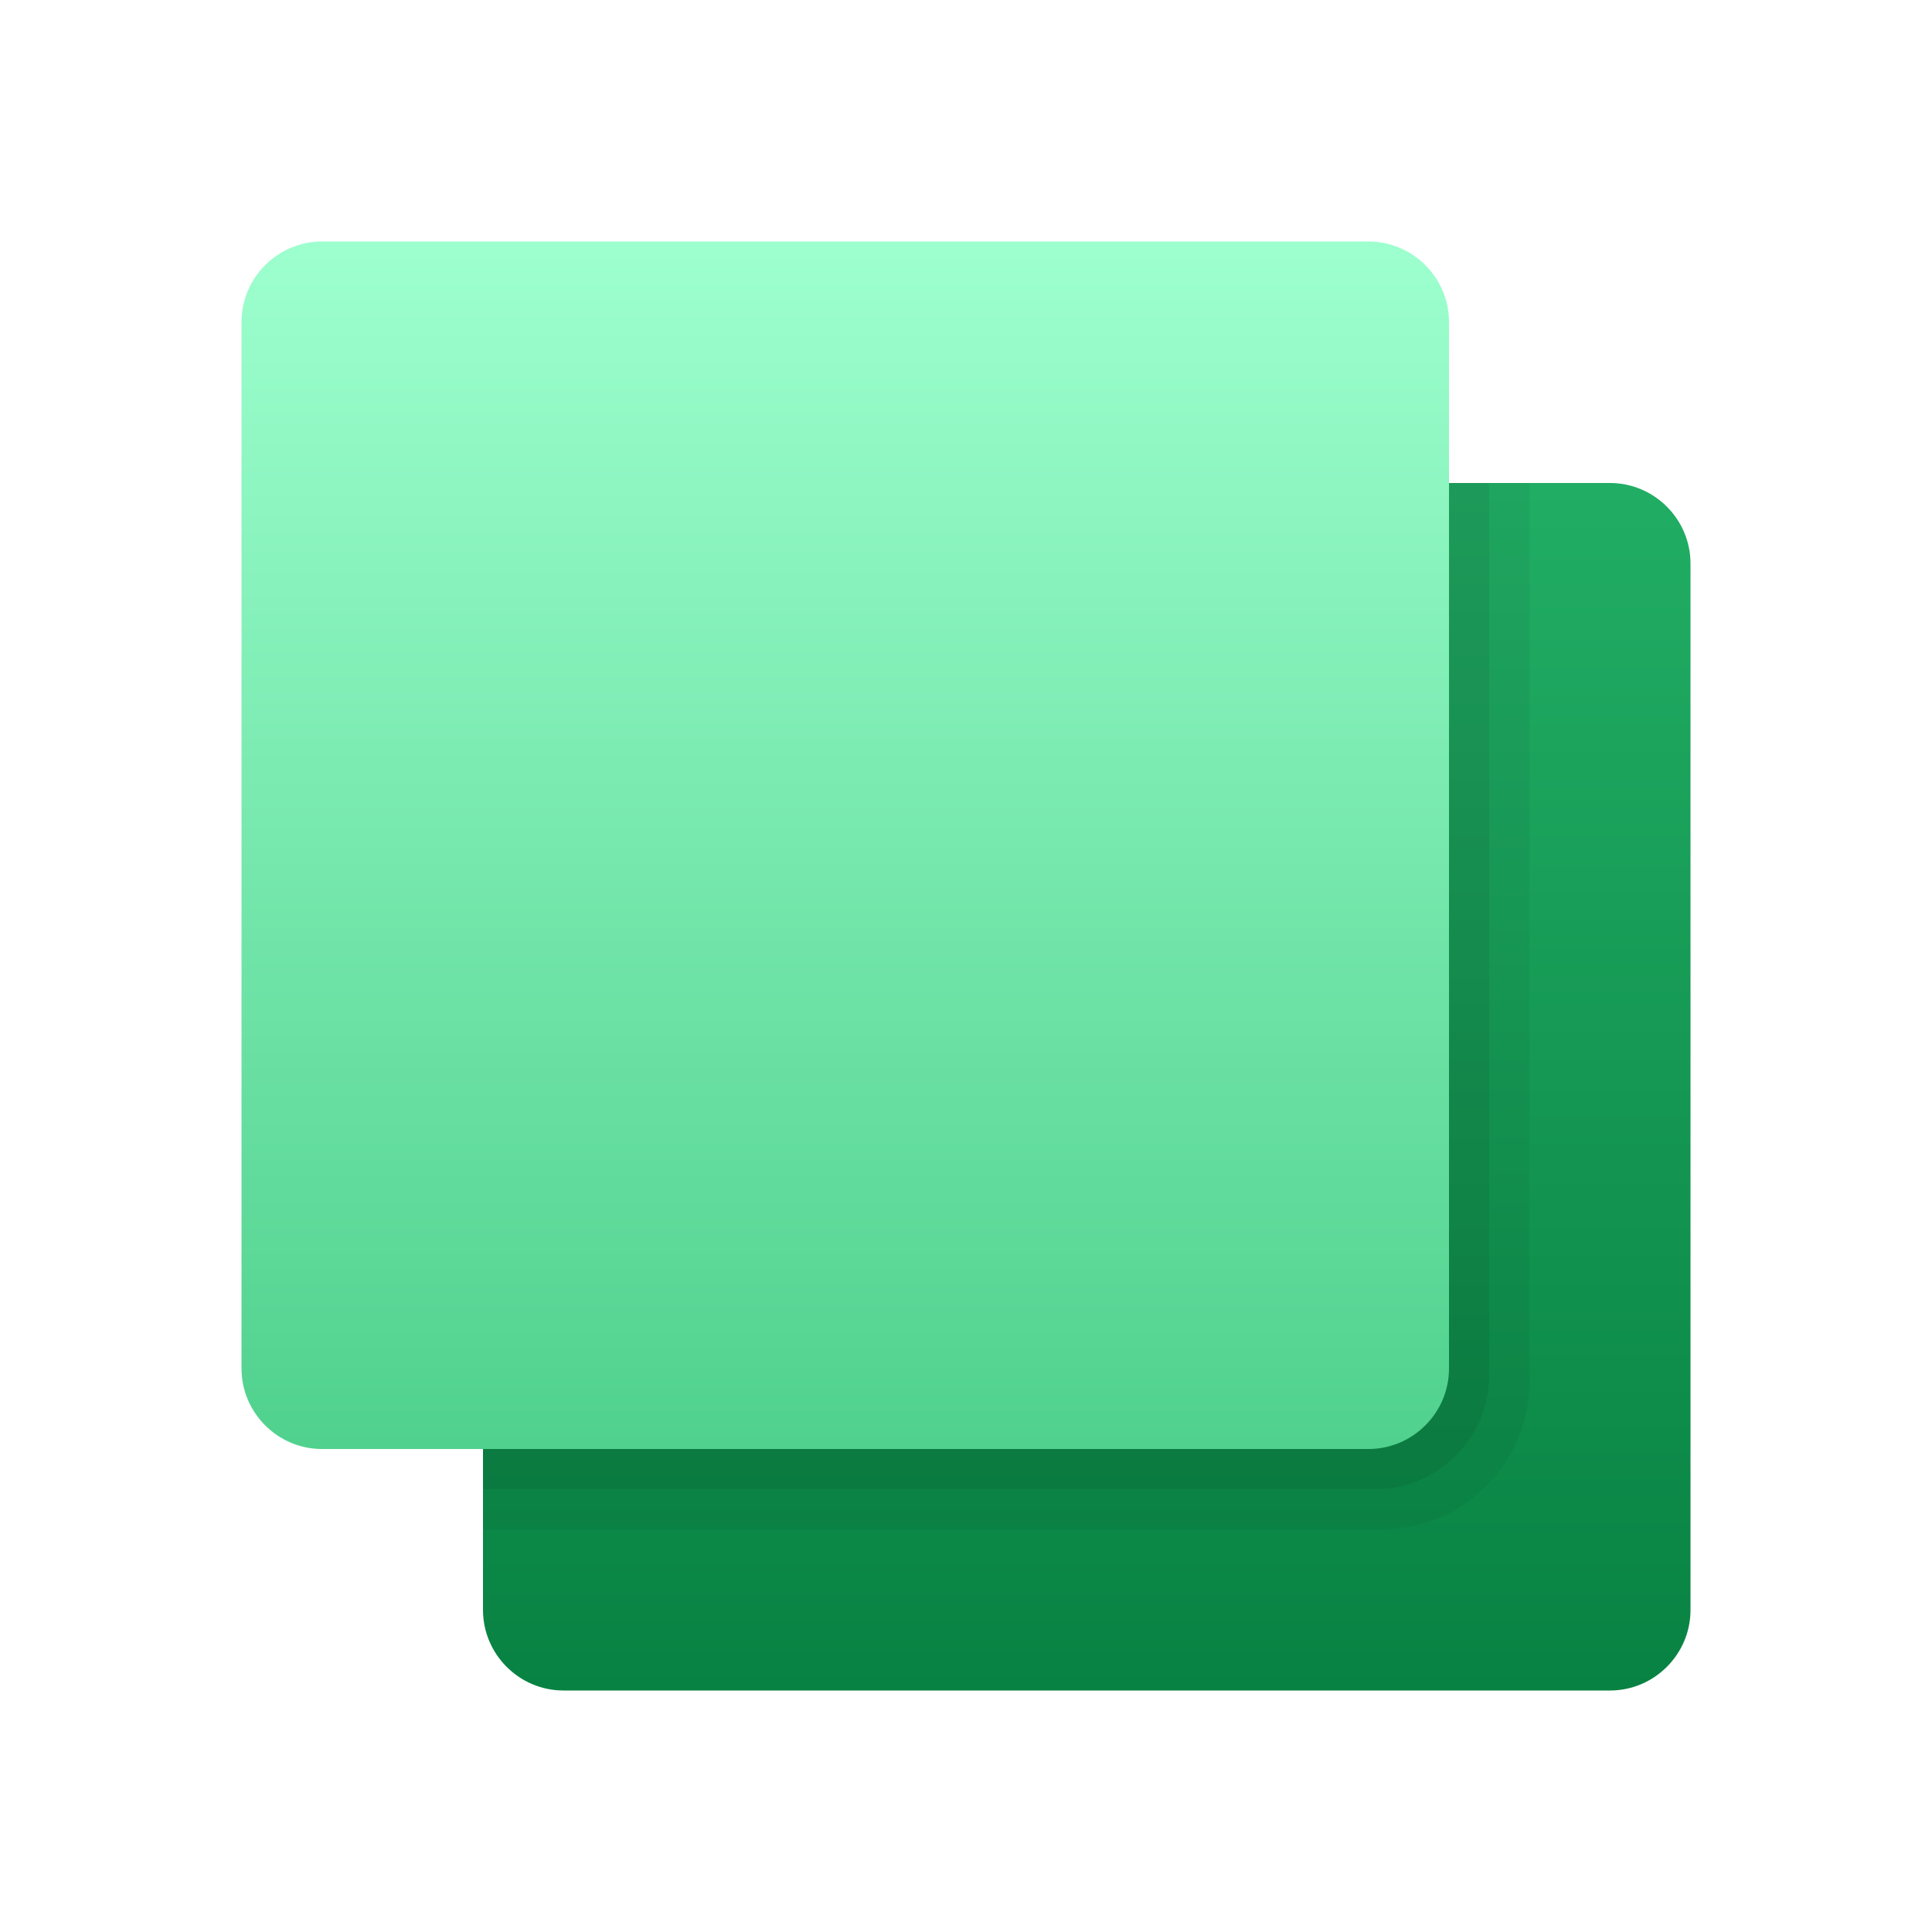
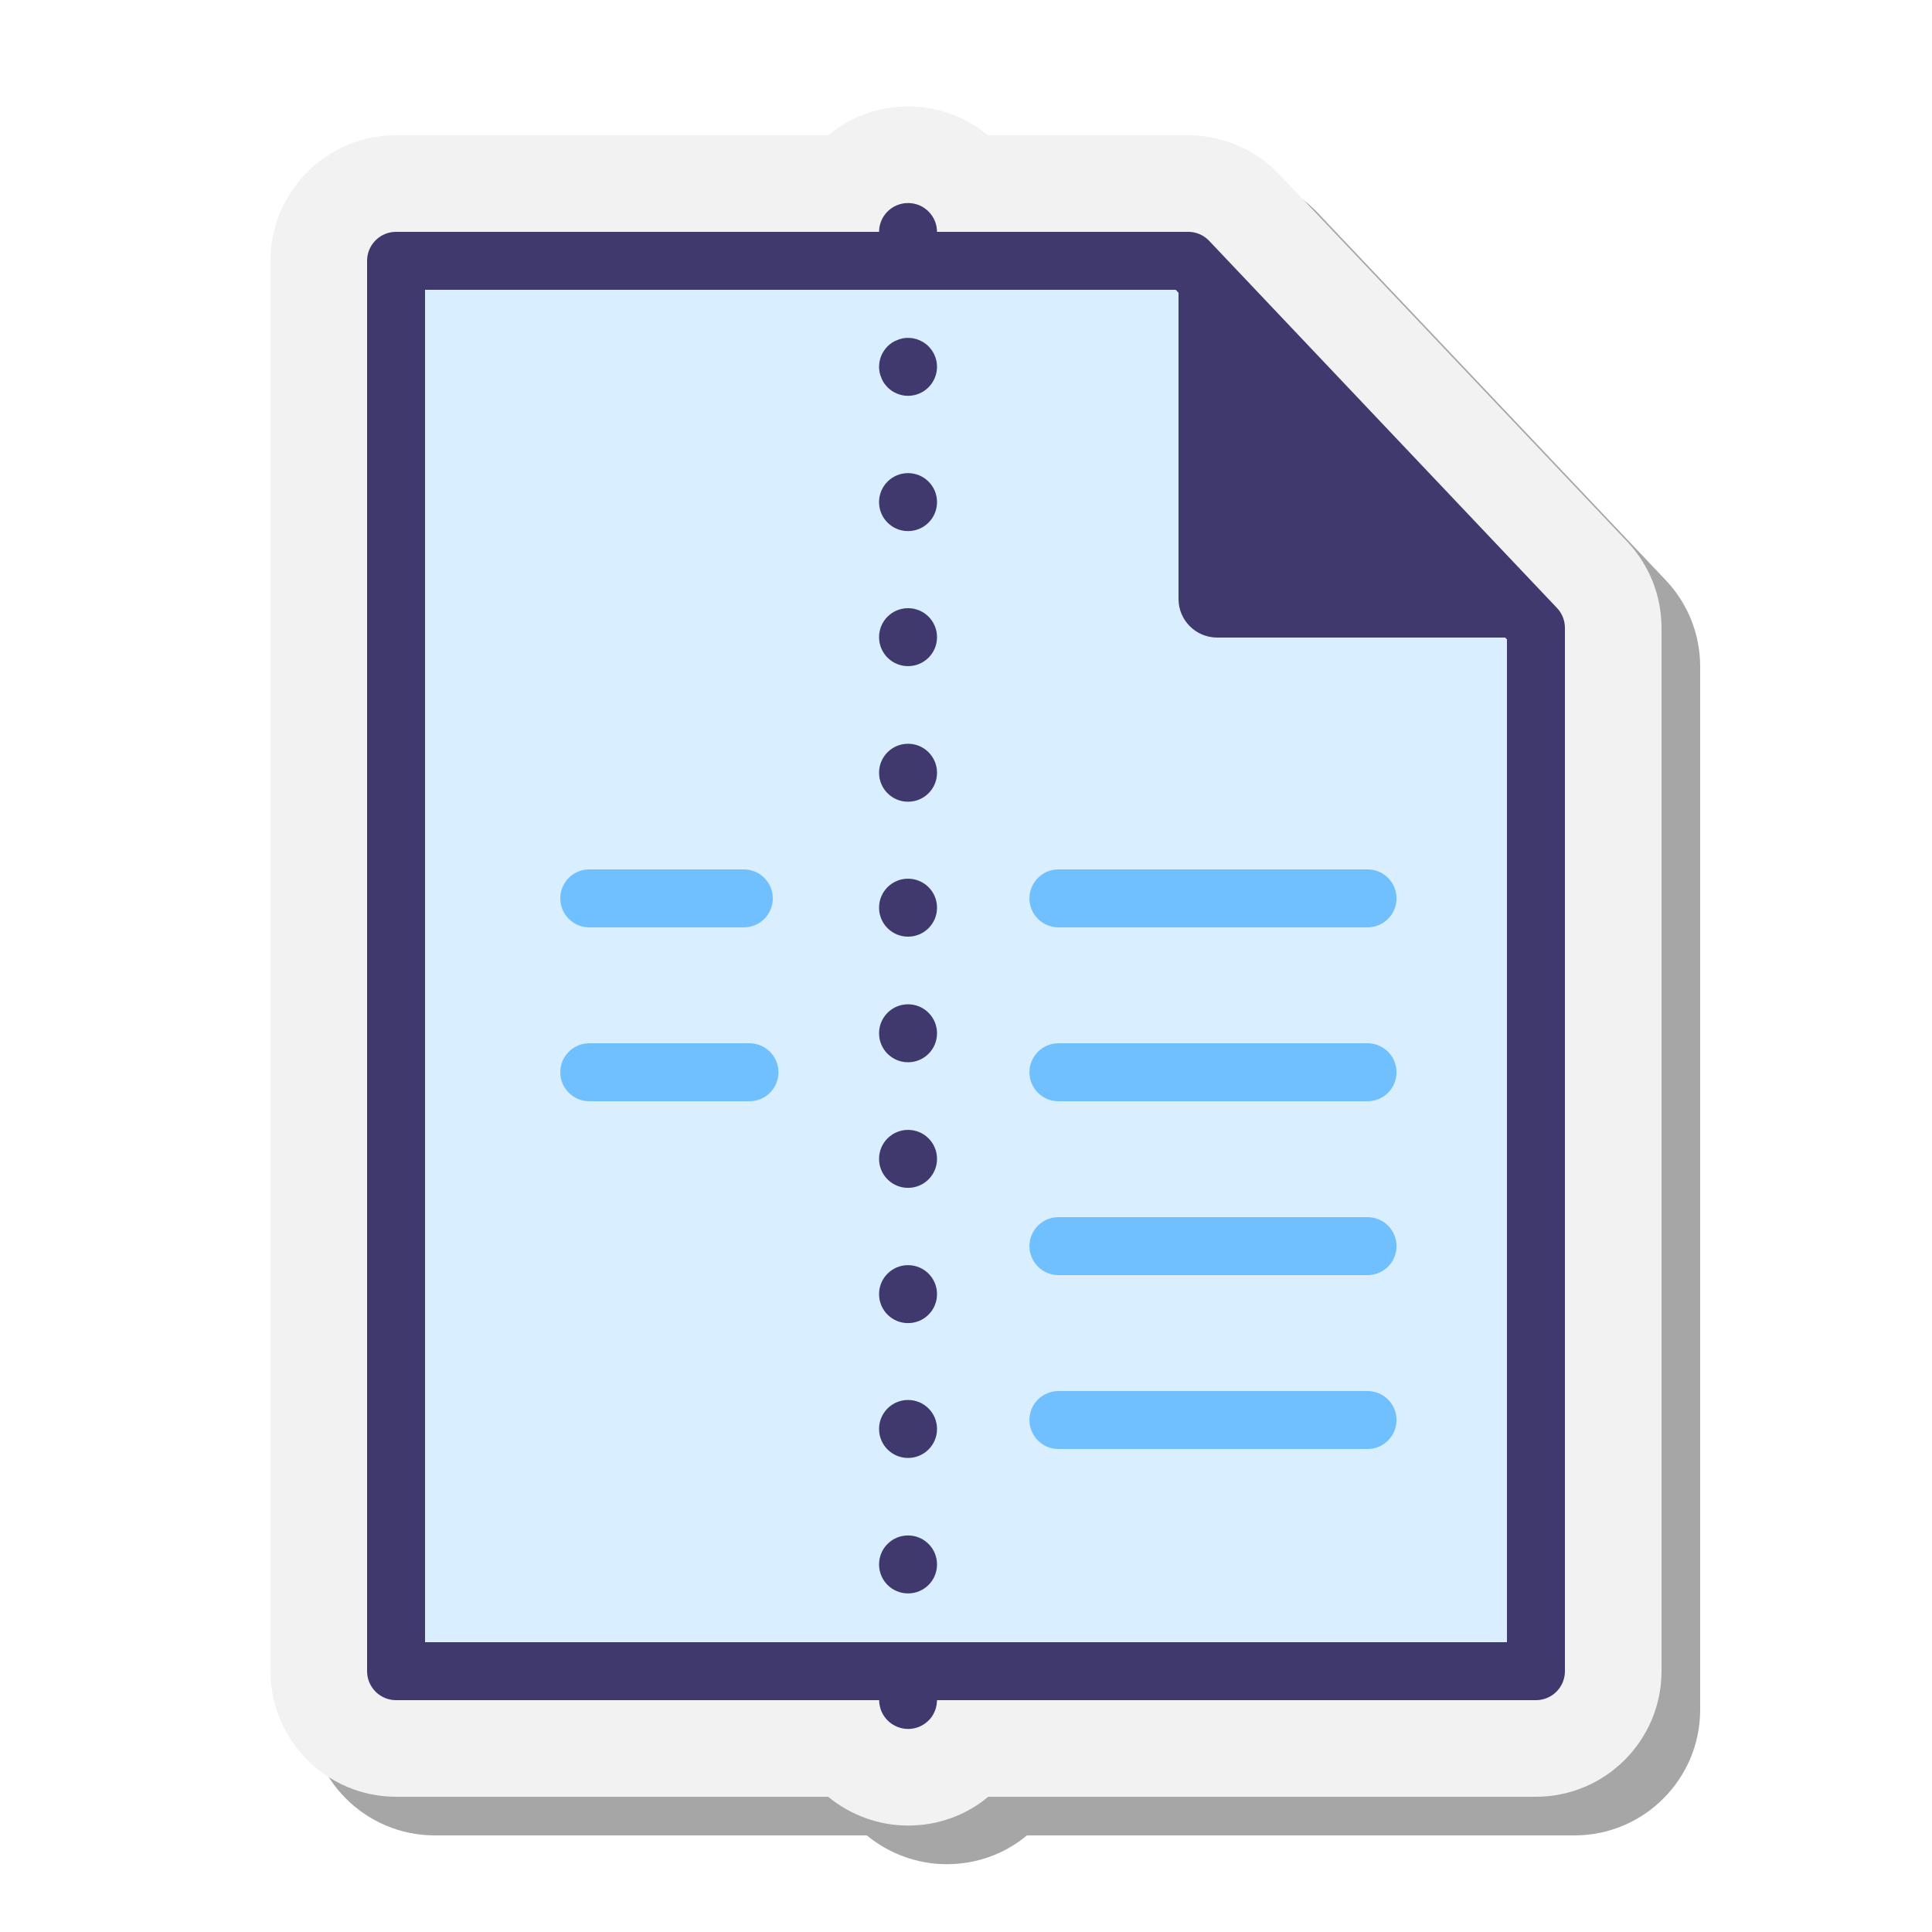
- <svg xmlns="http://www.w3.org/2000/svg" viewBox="0 0 48 48" width="32px" height="32px">
-   <linearGradient id="3nqy5kGZO56mC60HvTvRja" x1="27" x2="27" y1="-166.101" y2="-196.032" gradientTransform="matrix(1 0 0 -1 0 -154)" gradientUnits="userSpaceOnUse">
-     <stop offset="0" stop-color="#21ad64" />
-     <stop offset="1" stop-color="#088242" />
-   </linearGradient>
-   <path fill="url(#3nqy5kGZO56mC60HvTvRja)" d="M40,42H14c-1.1,0-2-0.9-2-2V14c0-1.1,0.9-2,2-2h26c1.1,0,2,0.9,2,2v26C42,41.1,41.1,42,40,42z" />
-   <path d="M38,12H12v26h22.319C36.352,38,38,36.352,38,34.319V12z" opacity=".05" />
-   <path d="M37,12H12v25h22.161C35.729,37,37,35.729,37,34.161V12z" opacity=".07" />
-   <linearGradient id="3nqy5kGZO56mC60HvTvRjb" x1="21" x2="21" y1="-160.101" y2="-190.032" gradientTransform="matrix(1 0 0 -1 0 -154)" gradientUnits="userSpaceOnUse">
-     <stop offset="0" stop-color="#9dffce" />
-     <stop offset="1" stop-color="#50d18d" />
-   </linearGradient>
-   <path fill="url(#3nqy5kGZO56mC60HvTvRjb)" d="M34,36H8c-1.1,0-2-0.9-2-2V8c0-1.1,0.9-2,2-2h26c1.1,0,2,0.9,2,2v26C36,35.1,35.1,36,34,36z" />
+ <svg xmlns="http://www.w3.org/2000/svg" viewBox="0 0 100 100" width="32px" height="32px">
+   <path d="M49.005,96.491c-1.505,0-2.982-0.537-4.141-1.491H22.5c-3.584,0-6.5-2.916-6.5-6.5v-73 c0-3.584,2.916-6.5,6.5-6.5h22.369C45.994,8.069,47.435,7.509,49,7.509S52.007,8.069,53.132,9H63.5c1.78,0,3.502,0.742,4.724,2.035 L86.219,30.03C87.367,31.242,88,32.83,88,34.5v54c0,3.584-2.916,6.5-6.5,6.5H53.152C52.019,95.953,50.553,96.491,49.005,96.491z" opacity=".35" />
+   <path fill="#f2f2f2" d="M47.005,94.491c-1.505,0-2.982-0.537-4.141-1.491H20.5c-3.584,0-6.5-2.916-6.5-6.5v-73 C14,9.916,16.916,7,20.5,7h22.369C43.994,6.069,45.435,5.509,47,5.509S50.007,6.069,51.132,7H61.5c1.78,0,3.502,0.742,4.724,2.035 L84.219,28.03C85.367,29.242,86,30.83,86,32.5v54c0,3.584-2.916,6.5-6.5,6.5H51.152C50.019,93.953,48.553,94.491,47.005,94.491z" />
+   <path fill="#d9eeff" d="M20,87V13h40l20,21v53H20z" />
+   <path fill="#40396e" d="M61,15v16c0,1.105,0.895,2,2,2h16l-1-2.653l-15-15.5L61,15z" />
+   <polygon fill="none" stroke="#40396e" stroke-linejoin="round" stroke-miterlimit="10" stroke-width="3" points="20.5,13.5 61.5,13.5 79.5,32.5 79.5,86.5 20.5,86.5" />
+   <path fill="#70bfff" d="M70.784,48h-16c-0.828,0-1.5-0.672-1.5-1.5l0,0c0-0.828,0.672-1.5,1.5-1.5h16 c0.828,0,1.5,0.672,1.5,1.5l0,0C72.284,47.328,71.612,48,70.784,48z" />
+   <path fill="#70bfff" d="M38.793,57H30.5c-0.828,0-1.5-0.672-1.5-1.5l0,0c0-0.828,0.672-1.5,1.5-1.5h8.293 c0.828,0,1.5,0.672,1.5,1.5l0,0C40.293,56.328,39.621,57,38.793,57z" />
+   <path fill="#70bfff" d="M38.5,48h-8c-0.828,0-1.5-0.672-1.5-1.5l0,0c0-0.828,0.672-1.5,1.5-1.5h8c0.828,0,1.5,0.672,1.5,1.5 l0,0C40,47.328,39.328,48,38.5,48z" />
+   <path fill="#40396e" d="M47,20.487c-0.4,0-0.78-0.16-1.06-0.44c-0.07-0.07-0.13-0.15-0.19-0.23 c-0.05-0.08-0.1-0.17-0.13-0.26c-0.04-0.09-0.07-0.18-0.09-0.28c-0.02-0.09-0.03-0.19-0.03-0.29c0-0.4,0.16-0.78,0.44-1.06 c0.07-0.07,0.14-0.13,0.23-0.19c0.08-0.05,0.17-0.1,0.26-0.13c0.09-0.04,0.18-0.07,0.28-0.09c0.48-0.1,1.01,0.06,1.35,0.41 c0.28,0.28,0.44,0.66,0.44,1.06c0,0.39-0.16,0.78-0.44,1.06S47.4,20.487,47,20.487z" />
+   <path fill="#40396e" d="M45.504,87.991c0-0.39,0.16-0.78,0.44-1.06s0.67-0.44,1.06-0.44c0.4,0,0.78,0.16,1.06,0.44 c0.07,0.07,0.13,0.15,0.19,0.23c0.05,0.08,0.1,0.17,0.13,0.26c0.04,0.09,0.07,0.18,0.09,0.28c0.09,0.49-0.06,1.01-0.41,1.35 c-0.28,0.28-0.66,0.44-1.06,0.44c-0.39,0-0.78-0.16-1.06-0.44C45.664,88.771,45.504,88.391,45.504,87.991z" />
+   <path fill="#40396e" d="M47,27.489c-0.83,0-1.5-0.67-1.5-1.5l0,0c0-0.83,0.67-1.5,1.5-1.5l0,0c0.83,0,1.5,0.67,1.5,1.5l0,0 C48.5,26.818,47.83,27.489,47,27.489z" />
+   <path fill="#40396e" d="M47,34.479c-0.83,0-1.5-0.67-1.5-1.5l0,0c0-0.83,0.67-1.5,1.5-1.5l0,0c0.83,0,1.5,0.67,1.5,1.5l0,0 C48.5,33.809,47.83,34.479,47,34.479z" />
+   <path fill="#40396e" d="M47,13.509c-0.83,0-1.5-0.67-1.5-1.5l0,0c0-0.83,0.67-1.5,1.5-1.5l0,0c0.83,0,1.5,0.67,1.5,1.5l0,0 C48.5,12.838,47.83,13.509,47,13.509z" />
+   <path fill="#40396e" d="M47,41.497c-0.83,0-1.5-0.67-1.5-1.5l0,0c0-0.83,0.67-1.5,1.5-1.5l0,0c0.83,0,1.5,0.67,1.5,1.5l0,0 C48.5,40.827,47.83,41.497,47,41.497z" />
+   <path fill="#40396e" d="M47,48.481c-0.83,0-1.5-0.67-1.5-1.5l0,0c0-0.83,0.67-1.5,1.5-1.5l0,0c0.83,0,1.5,0.67,1.5,1.5l0,0 C48.5,47.811,47.83,48.481,47,48.481z" />
+   <path fill="#40396e" d="M47,54.982c-0.83,0-1.5-0.67-1.5-1.5l0,0c0-0.83,0.67-1.5,1.5-1.5l0,0c0.83,0,1.5,0.67,1.5,1.5l0,0 C48.5,54.312,47.83,54.982,47,54.982z" />
+   <path fill="#40396e" d="M47,61.483c-0.83,0-1.5-0.67-1.5-1.5l0,0c0-0.83,0.67-1.5,1.5-1.5l0,0c0.83,0,1.5,0.67,1.5,1.5l0,0 C48.5,60.813,47.83,61.483,47,61.483z" />
+   <path fill="#40396e" d="M47,68.484c-0.83,0-1.5-0.67-1.5-1.5l0,0c0-0.83,0.67-1.5,1.5-1.5l0,0c0.83,0,1.5,0.67,1.5,1.5l0,0 C48.5,67.814,47.83,68.484,47,68.484z" />
+   <path fill="#40396e" d="M47,75.463c-0.83,0-1.5-0.67-1.5-1.5l0,0c0-0.83,0.67-1.5,1.5-1.5l0,0c0.83,0,1.5,0.67,1.5,1.5l0,0 C48.5,74.793,47.83,75.463,47,75.463z" />
+   <path fill="#40396e" d="M47,82.475c-0.83,0-1.5-0.67-1.5-1.5l0,0c0-0.83,0.67-1.5,1.5-1.5l0,0c0.83,0,1.5,0.67,1.5,1.5l0,0 C48.5,81.805,47.83,82.475,47,82.475z" />
+   <path fill="#70bfff" d="M70.784,57h-16c-0.828,0-1.5-0.672-1.5-1.5l0,0c0-0.828,0.672-1.5,1.5-1.5h16 c0.828,0,1.5,0.672,1.5,1.5l0,0C72.284,56.328,71.612,57,70.784,57z" />
+   <path fill="#70bfff" d="M70.784,66h-16c-0.828,0-1.5-0.672-1.5-1.5l0,0c0-0.828,0.672-1.5,1.5-1.5h16 c0.828,0,1.5,0.672,1.5,1.5l0,0C72.284,65.328,71.612,66,70.784,66z" />
+   <path fill="#70bfff" d="M70.784,75h-16c-0.828,0-1.5-0.672-1.5-1.5l0,0c0-0.828,0.672-1.5,1.5-1.5h16 c0.828,0,1.5,0.672,1.5,1.5l0,0C72.284,74.328,71.612,75,70.784,75z" />
</svg>
